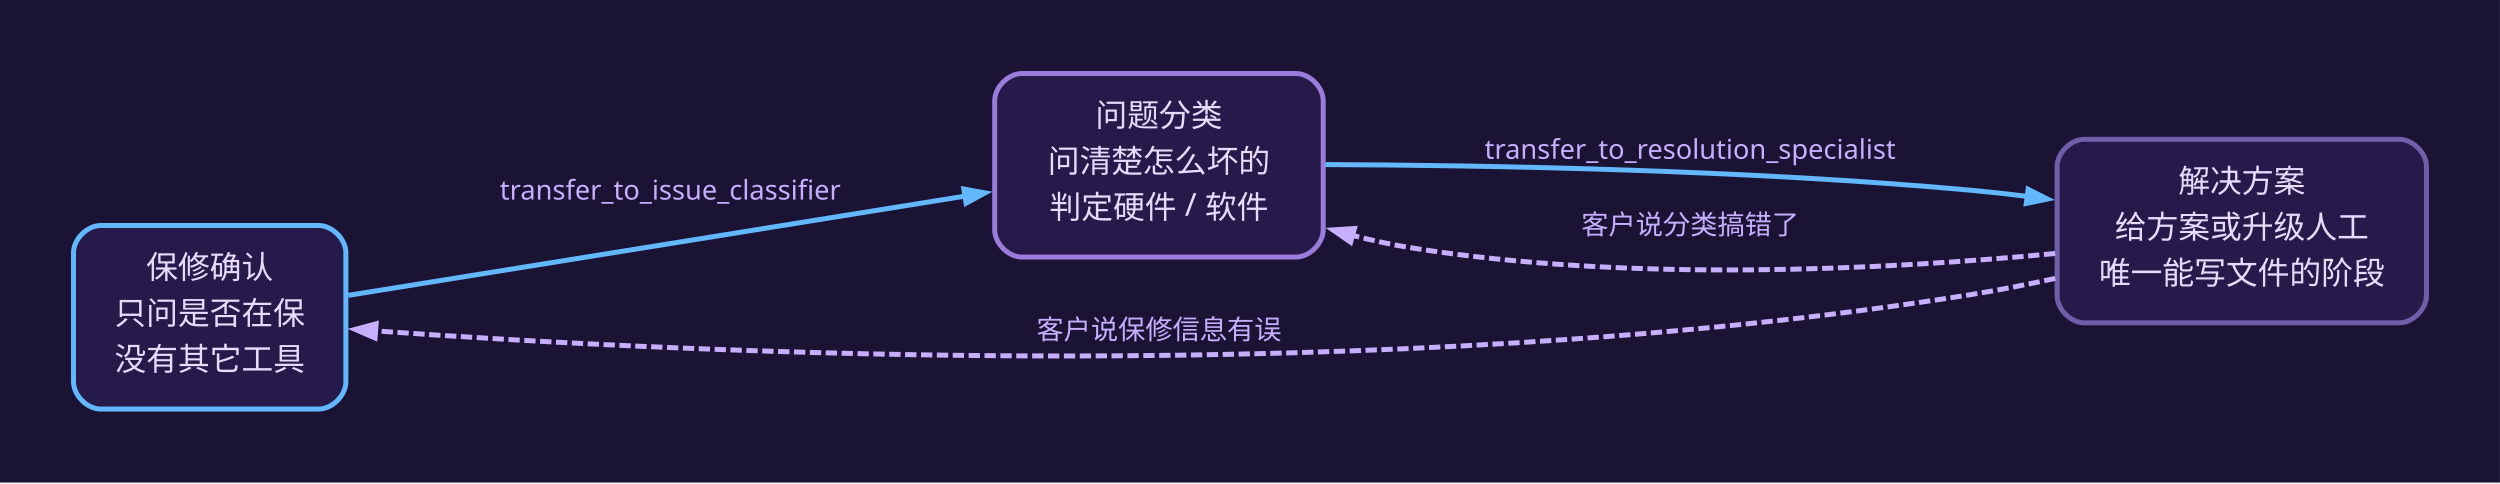
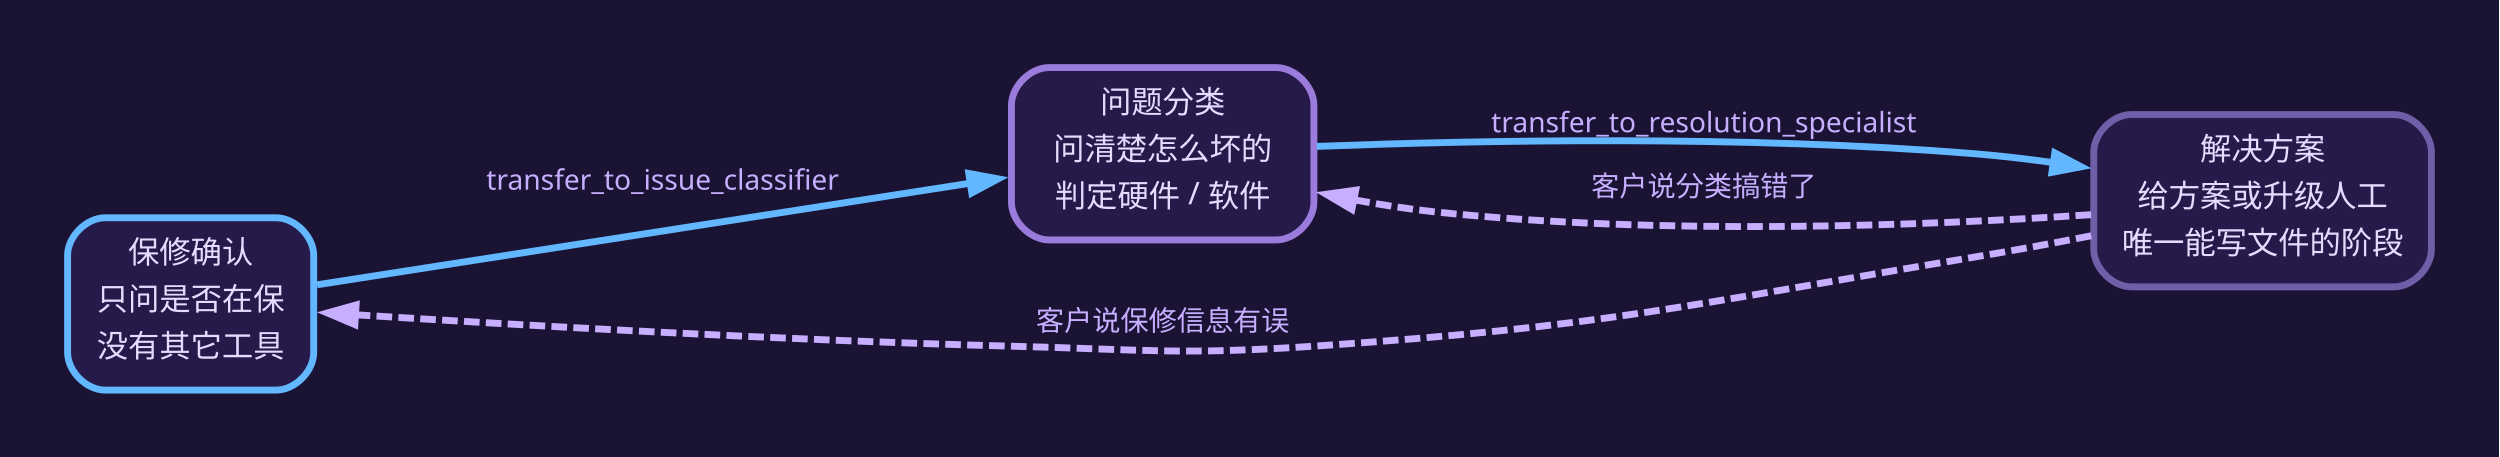
- <svg xmlns="http://www.w3.org/2000/svg" width="1102pt" height="213pt" viewBox="0.00 0.00 1102.00 213.00">
-   <g id="graph0" class="graph" transform="scale(1 1) rotate(0) translate(32.4 180.31)">
-     <polygon fill="#1a1334" stroke="none" points="-32.4,32.4 -32.4,-180.31 1069.58,-180.31 1069.58,32.4 -32.4,32.4" />
+ <svg xmlns="http://www.w3.org/2000/svg" width="799pt" height="146pt" viewBox="0.00 0.00 799.00 146.00">
+   <g id="graph0" class="graph" transform="scale(1 1) rotate(0) translate(21.6 124.68)">
+     <polygon fill="#1a1334" stroke="none" points="-21.6,21.6 -21.6,-124.68 777.08,-124.68 777.08,21.6 -21.6,21.6" />
    <g id="node1" class="node">
-       <path fill="#251a49" stroke="#62b7ff" stroke-width="2.2" d="M108.06,-80.91C108.06,-80.91 12,-80.91 12,-80.91 6,-80.91 0,-74.91 0,-68.91 0,-68.91 0,-12 0,-12 0,-6 6,0 12,0 12,0 108.06,0 108.06,0 114.06,0 120.06,-6 120.06,-12 120.06,-12 120.06,-68.91 120.06,-68.91 120.06,-74.91 114.06,-80.91 108.06,-80.91" />
-       <text xml:space="preserve" text-anchor="middle" x="60.03" y="-57.53" font-family="Menlo" font-size="14.00" fill="#e5dbff">保修确认</text>
-       <text xml:space="preserve" text-anchor="middle" x="60.03" y="-37.28" font-family="Menlo" font-size="14.00" fill="#e5dbff">只问是否在保</text>
-       <text xml:space="preserve" text-anchor="middle" x="60.03" y="-17.03" font-family="Menlo" font-size="14.00" fill="#e5dbff">没有其它工具</text>
+       <path fill="#251a49" stroke="#62b7ff" stroke-width="2.2" d="M66.66,-55.08C66.66,-55.08 12,-55.08 12,-55.08 6,-55.08 0,-49.08 0,-43.08 0,-43.08 0,-12 0,-12 0,-6 6,0 12,0 12,0 66.66,0 66.66,0 72.66,0 78.66,-6 78.66,-12 78.66,-12 78.66,-43.08 78.66,-43.08 78.66,-49.08 72.66,-55.08 66.66,-55.08" />
+       <text xml:space="preserve" text-anchor="middle" x="39.33" y="-40.54" font-family="Menlo" font-size="10.00" fill="#e5dbff">保修确认</text>
+       <text xml:space="preserve" text-anchor="middle" x="39.33" y="-25.54" font-family="Menlo" font-size="10.00" fill="#e5dbff">只问是否在保</text>
+       <text xml:space="preserve" text-anchor="middle" x="39.33" y="-10.54" font-family="Menlo" font-size="10.00" fill="#e5dbff">没有其它工具</text>
    </g>
    <g id="node2" class="node">
-       <path fill="#251a49" stroke="#9b7bdb" stroke-width="2.2" d="M538.87,-147.91C538.87,-147.91 418.06,-147.91 418.06,-147.91 412.06,-147.91 406.06,-141.91 406.06,-135.91 406.06,-135.91 406.06,-79 406.06,-79 406.06,-73 412.06,-67 418.06,-67 418.06,-67 538.87,-67 538.87,-67 544.87,-67 550.87,-73 550.87,-79 550.87,-79 550.87,-135.91 550.87,-135.91 550.87,-141.91 544.87,-147.91 538.87,-147.91" />
-       <text xml:space="preserve" text-anchor="middle" x="478.47" y="-124.53" font-family="Menlo" font-size="14.00" fill="#e5dbff">问题分类</text>
-       <text xml:space="preserve" text-anchor="middle" x="478.47" y="-104.28" font-family="Menlo" font-size="14.00" fill="#e5dbff">问清楚怎么坏的</text>
-       <text xml:space="preserve" text-anchor="middle" x="478.47" y="-84.03" font-family="Menlo" font-size="14.00" fill="#e5dbff">判定硬件 / 软件</text>
+       <path fill="#251a49" stroke="#9b7bdb" stroke-width="2.2" d="M386.32,-103.08C386.32,-103.08 313.66,-103.08 313.66,-103.08 307.66,-103.08 301.66,-97.08 301.66,-91.08 301.66,-91.08 301.66,-60 301.66,-60 301.66,-54 307.66,-48 313.66,-48 313.66,-48 386.32,-48 386.32,-48 392.32,-48 398.32,-54 398.32,-60 398.32,-60 398.32,-91.08 398.32,-91.08 398.32,-97.08 392.32,-103.08 386.32,-103.08" />
+       <text xml:space="preserve" text-anchor="middle" x="349.99" y="-88.54" font-family="Menlo" font-size="10.00" fill="#e5dbff">问题分类</text>
+       <text xml:space="preserve" text-anchor="middle" x="349.99" y="-73.54" font-family="Menlo" font-size="10.00" fill="#e5dbff">问清楚怎么坏的</text>
+       <text xml:space="preserve" text-anchor="middle" x="349.99" y="-58.54" font-family="Menlo" font-size="10.00" fill="#e5dbff">判定硬件 / 软件</text>
    </g>
    <g id="edge1" class="edge">
-       <path fill="none" stroke="#62b7ff" stroke-width="2.2" d="M121.14,-50.13C192.59,-61.62 312.28,-80.88 393.01,-93.87" />
-       <polygon fill="#62b7ff" stroke="#62b7ff" stroke-width="2.2" points="392.45,-96.97 401.84,-95.29 393.45,-90.75 392.45,-96.97" />
-       <text xml:space="preserve" text-anchor="middle" x="263.06" y="-92.34" font-family="Menlo" font-size="12.00" fill="#c7aeff">transfer_to_issue_classifier</text>
+       <path fill="none" stroke="#62b7ff" stroke-width="2.2" d="M79.74,-33.67C132.61,-41.89 226.99,-56.57 288.79,-66.18" />
+       <polygon fill="#62b7ff" stroke="#62b7ff" stroke-width="2.2" points="288.03,-69.25 297.4,-67.52 288.99,-63.02 288.03,-69.25" />
+       <text xml:space="preserve" text-anchor="middle" x="190.16" y="-64.06" font-family="Menlo" font-size="9.00" fill="#c7aeff">transfer_to_issue_classifier</text>
    </g>
    <g id="node3" class="node">
-       <path fill="#251a49" stroke="#6e5fa8" stroke-width="2.2" d="M1025.18,-118.91C1025.18,-118.91 886.37,-118.91 886.37,-118.91 880.37,-118.91 874.37,-112.91 874.37,-106.91 874.37,-106.91 874.37,-50 874.37,-50 874.37,-44 880.37,-38 886.37,-38 886.37,-38 1025.18,-38 1025.18,-38 1031.18,-38 1037.18,-44 1037.18,-50 1037.18,-50 1037.18,-106.91 1037.18,-106.91 1037.18,-112.91 1031.18,-118.91 1025.18,-118.91" />
-       <text xml:space="preserve" text-anchor="middle" x="955.78" y="-95.53" font-family="Menlo" font-size="14.00" fill="#e5dbff">解决方案</text>
-       <text xml:space="preserve" text-anchor="middle" x="955.78" y="-75.28" font-family="Menlo" font-size="14.00" fill="#e5dbff">给方案或升级人工</text>
-       <text xml:space="preserve" text-anchor="middle" x="955.78" y="-55.03" font-family="Menlo" font-size="14.00" fill="#e5dbff">唯一能写文件的阶段</text>
+       <path fill="#251a49" stroke="#6e5fa8" stroke-width="2.2" d="M743.48,-88.08C743.48,-88.08 659.57,-88.08 659.57,-88.08 653.57,-88.08 647.57,-82.08 647.57,-76.08 647.57,-76.08 647.57,-45 647.57,-45 647.57,-39 653.57,-33 659.57,-33 659.57,-33 743.48,-33 743.48,-33 749.48,-33 755.48,-39 755.48,-45 755.48,-45 755.48,-76.08 755.48,-76.08 755.48,-82.08 749.48,-88.08 743.48,-88.08" />
+       <text xml:space="preserve" text-anchor="middle" x="701.52" y="-73.54" font-family="Menlo" font-size="10.00" fill="#e5dbff">解决方案</text>
+       <text xml:space="preserve" text-anchor="middle" x="701.52" y="-58.54" font-family="Menlo" font-size="10.00" fill="#e5dbff">给方案或升级人工</text>
+       <text xml:space="preserve" text-anchor="middle" x="701.52" y="-43.54" font-family="Menlo" font-size="10.00" fill="#e5dbff">唯一能写文件的阶段</text>
    </g>
    <g id="edge2" class="edge">
-       <path fill="none" stroke="#62b7ff" stroke-width="2.2" d="M551.74,-107.77C623.95,-107.48 738.05,-105.41 836.37,-96.45 844.53,-95.71 852.99,-94.77 861.46,-93.71" />
-       <polygon fill="#62b7ff" stroke="#62b7ff" stroke-width="2.2" points="861.59,-96.87 870.1,-92.57 860.77,-90.62 861.59,-96.87" />
-       <text xml:space="preserve" text-anchor="middle" x="712.62" y="-110.31" font-family="Menlo" font-size="12.00" fill="#c7aeff">transfer_to_resolution_specialist</text>
+       <path fill="none" stroke="#62b7ff" stroke-width="2.2" d="M399.22,-77.89C451.23,-79.87 536.42,-81.53 609.57,-75.54 617.81,-74.87 626.43,-73.85 634.93,-72.66" />
+       <polygon fill="#62b7ff" stroke="#62b7ff" stroke-width="2.2" points="635.11,-75.82 643.55,-71.38 634.18,-69.59 635.11,-75.82" />
+       <text xml:space="preserve" text-anchor="middle" x="522.94" y="-82.41" font-family="Menlo" font-size="9.00" fill="#c7aeff">transfer_to_resolution_specialist</text>
    </g>
    <g id="edge3" class="edge">
-       <path fill="none" stroke="#c7aeff" stroke-width="2.2" stroke-dasharray="5,2" d="M873.56,-57.59C861.16,-54.88 848.47,-52.39 836.37,-50.45 580.23,-9.52 270.43,-24.54 132.85,-34.48" />
-       <polygon fill="#c7aeff" stroke="#c7aeff" stroke-width="2.2" points="132.93,-31.31 124.19,-35.11 133.4,-37.59 132.93,-31.31" />
-       <text xml:space="preserve" text-anchor="middle" x="478.47" y="-30.78" font-family="Menlo" font-size="12.00" fill="#c7aeff">客户说保修信息有误</text>
+       <path fill="none" stroke="#c7aeff" stroke-width="2.2" stroke-dasharray="5,2" d="M646.76,-49.33C634.56,-46.95 621.64,-44.55 609.57,-42.54 516.11,-27 492.85,-20.39 398.32,-14.04 355.46,-11.16 344.61,-12.93 301.66,-14.04 228.71,-15.92 144.43,-20.76 91.75,-24.1" />
+       <polygon fill="#c7aeff" stroke="#c7aeff" stroke-width="2.2" points="91.81,-20.94 83.03,-24.66 92.21,-27.23 91.81,-20.94" />
+       <text xml:space="preserve" text-anchor="middle" x="349.99" y="-18.99" font-family="Menlo" font-size="9.00" fill="#c7aeff">客户说保修信息有误</text>
    </g>
    <g id="edge4" class="edge">
-       <path fill="none" stroke="#c7aeff" stroke-width="2.2" stroke-dasharray="5,2" d="M873.53,-68.57C798.99,-61.45 685.78,-55.57 588.87,-71.2 580.61,-72.54 572.14,-74.4 563.73,-76.59" />
-       <polygon fill="#c7aeff" stroke="#c7aeff" stroke-width="2.2" points="562.96,-73.53 555.13,-78.98 564.65,-79.6 562.96,-73.53" />
-       <text xml:space="preserve" text-anchor="middle" x="712.62" y="-77.05" font-family="Menlo" font-size="12.00" fill="#c7aeff">客户说分类搞错了</text>
+       <path fill="none" stroke="#c7aeff" stroke-width="2.2" stroke-dasharray="5,2" d="M646.71,-56.07C593.2,-52.5 508.84,-49.27 436.32,-57.04 428.02,-57.93 419.35,-59.29 410.84,-60.88" />
+       <polygon fill="#c7aeff" stroke="#c7aeff" stroke-width="2.2" points="410.45,-57.75 402.25,-62.6 411.69,-63.92 410.45,-57.75" />
+       <text xml:space="preserve" text-anchor="middle" x="522.94" y="-61.99" font-family="Menlo" font-size="9.00" fill="#c7aeff">客户说分类搞错了</text>
    </g>
  </g>
</svg>
